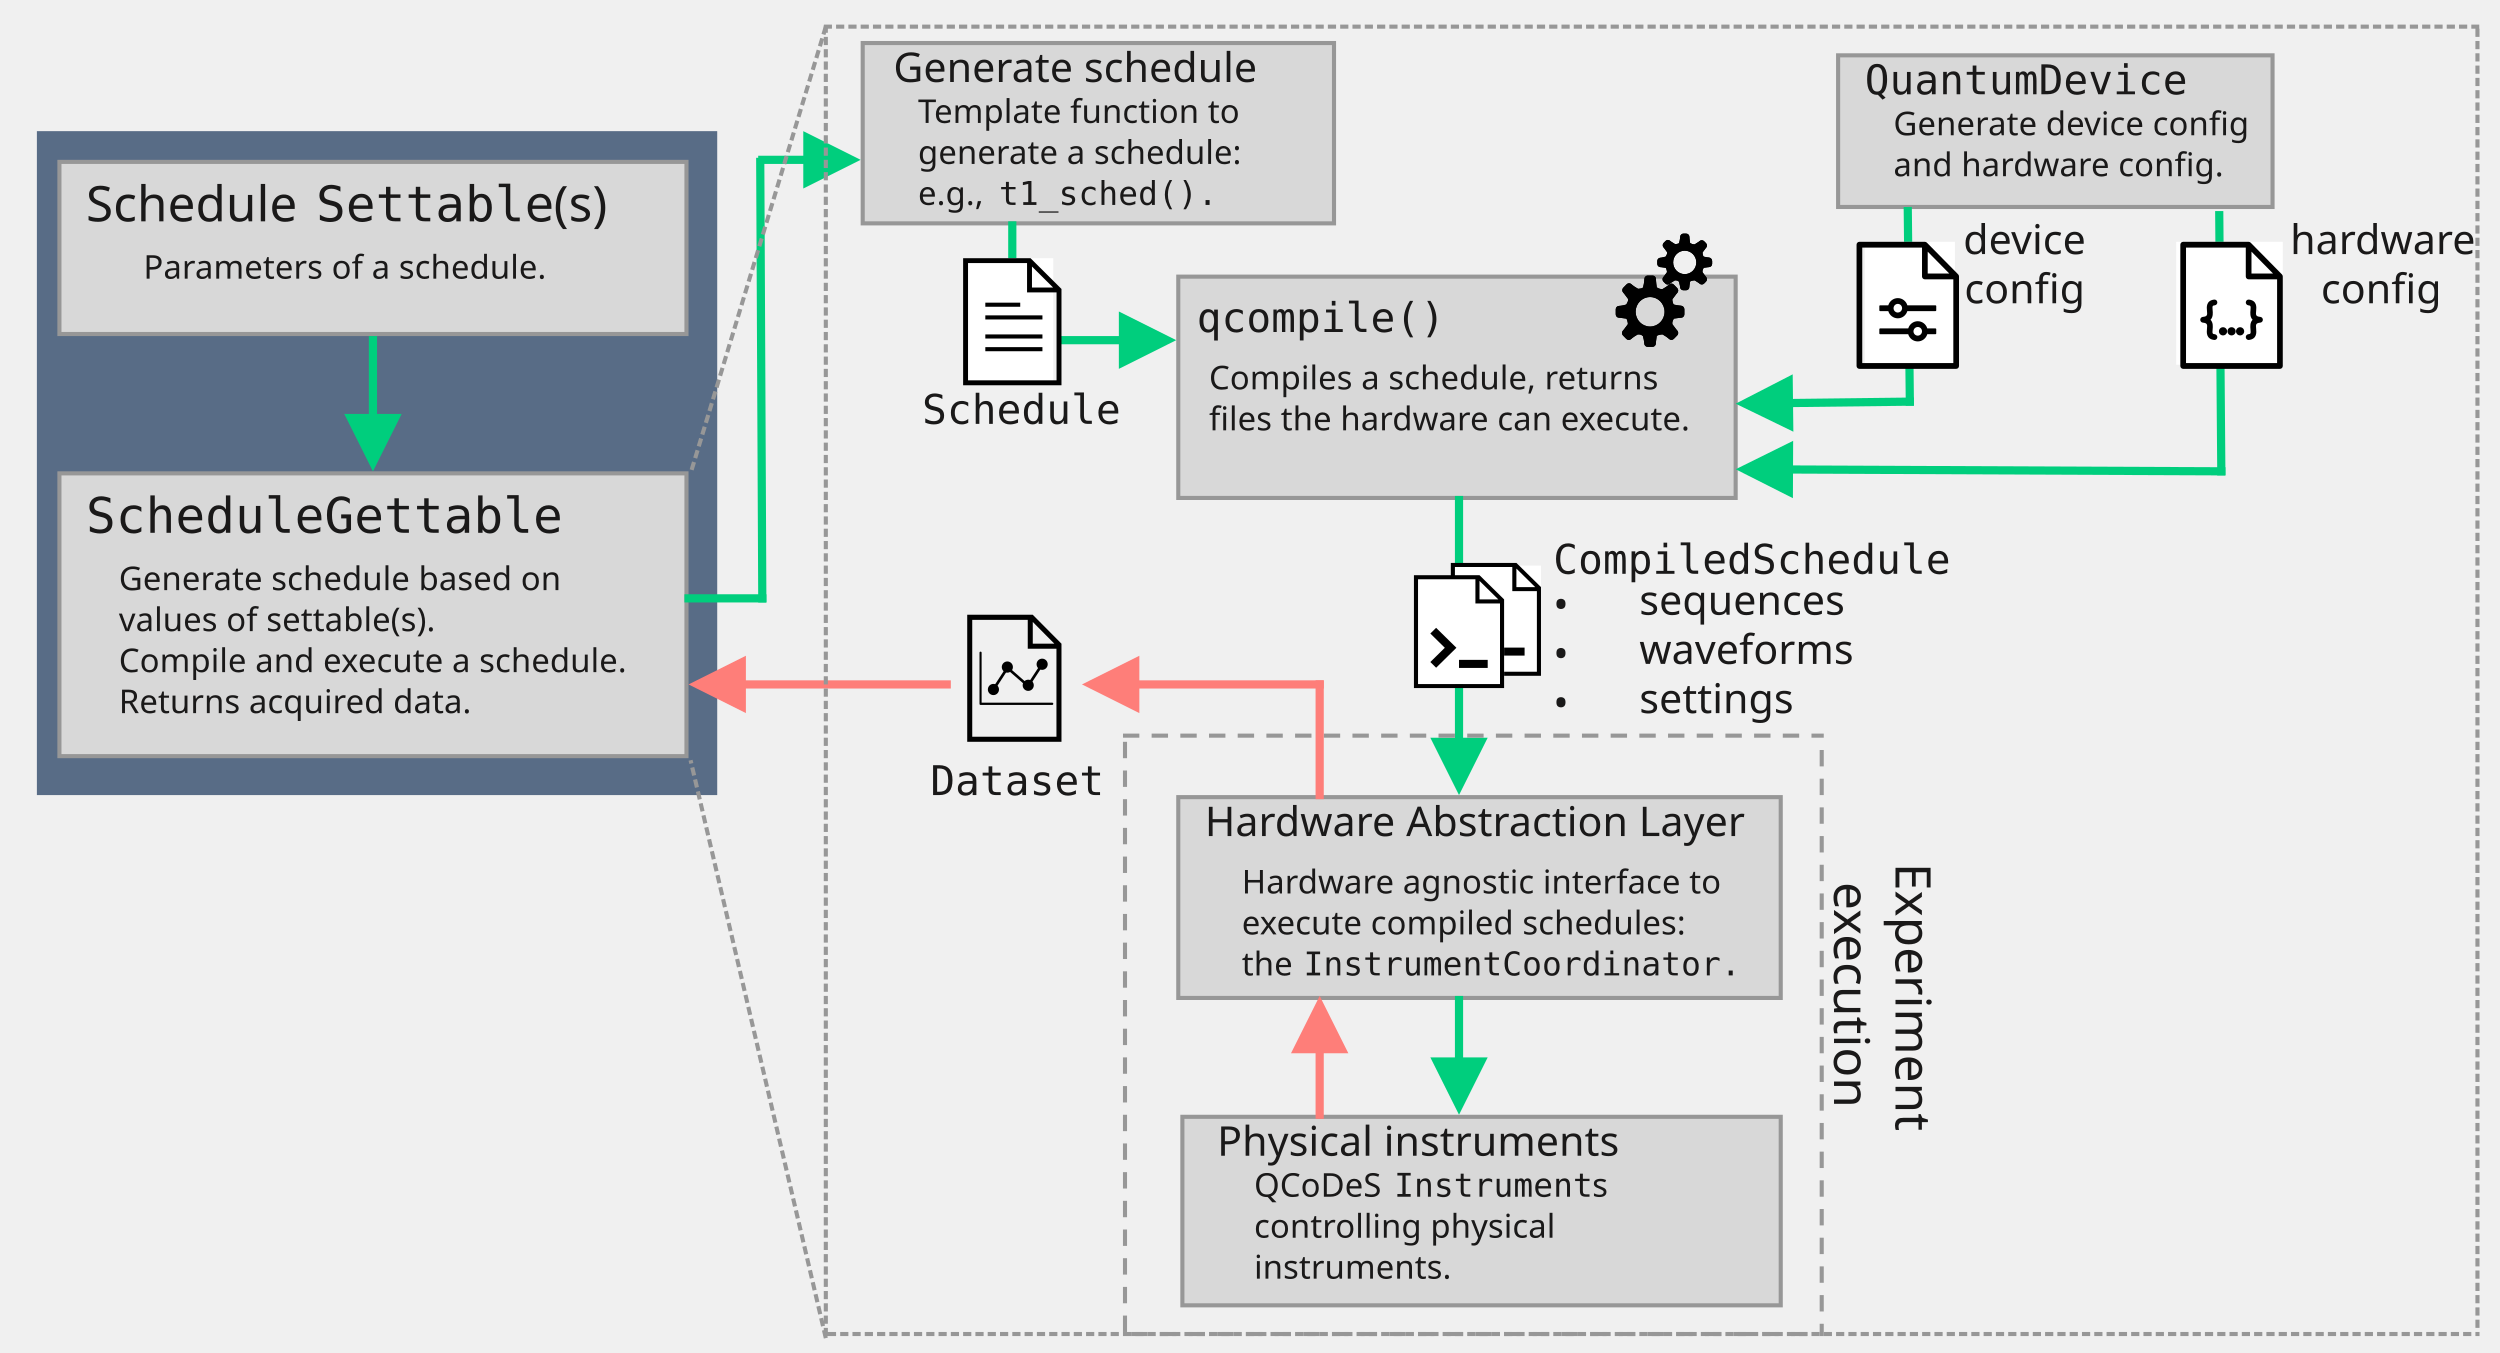
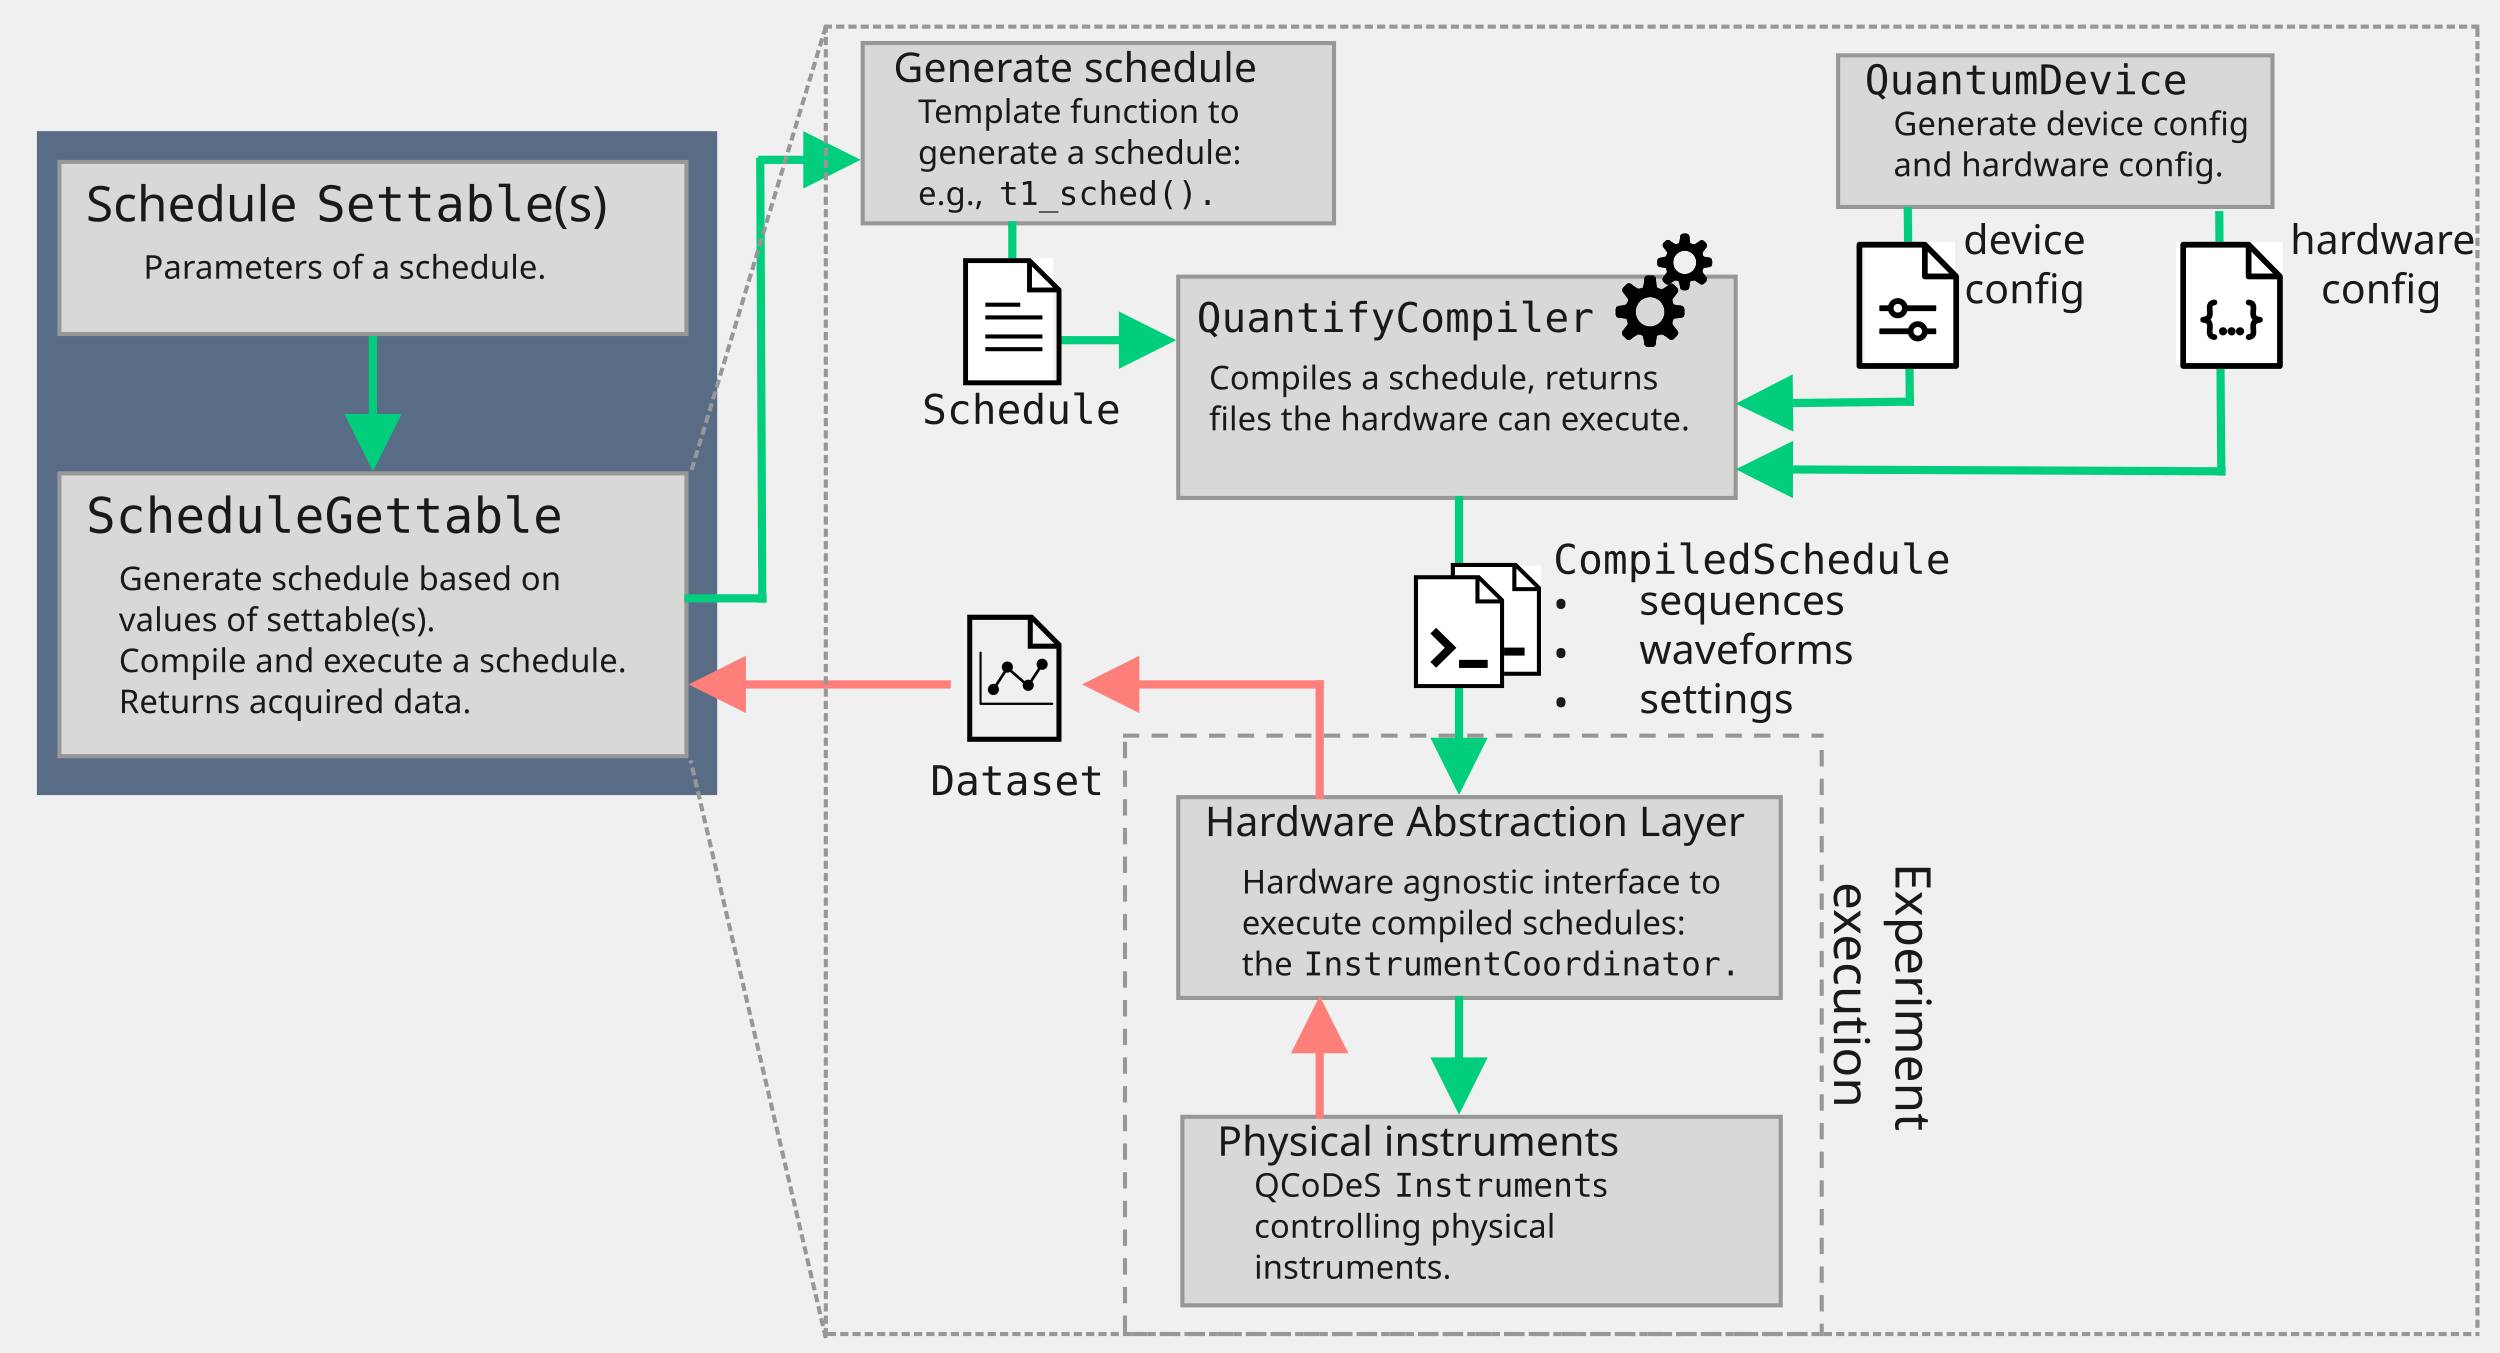
<svg xmlns="http://www.w3.org/2000/svg" xmlns:xlink="http://www.w3.org/1999/xlink" width="610px" height="330px" viewBox="0 0 610 330" version="1.1">
  <defs>
    <rect id="path-1" x="201" y="6" width="404" height="320" />
    <mask id="mask-2" maskContentUnits="userSpaceOnUse" maskUnits="objectBoundingBox" x="0" y="0" width="404" height="320" fill="white">
      <use xlink:href="#path-1" />
    </mask>
    <rect id="path-3" x="274" y="179" width="171" height="147" />
    <mask id="mask-4" maskContentUnits="userSpaceOnUse" maskUnits="objectBoundingBox" x="0" y="0" width="171" height="147" fill="white">
      <use xlink:href="#path-3" />
    </mask>
  </defs>
  <g id="experiments_control_flow" stroke="none" stroke-width="1" fill="none" fill-rule="evenodd">
    <rect id="Rectangle" fill="#586C86" x="9" y="32" width="166" height="162" />
    <g id="Group-2" transform="translate(14, 39)">
      <rect id="Rectangle" stroke="#979797" fill="#D8D8D8" x="0.5" y="0.5" width="153" height="42" />
      <text id="Parameters-of-a-sche" font-family="LucidaGrande, Lucida Grande" font-size="8" font-weight="normal" letter-spacing="0.032" fill="#1A1919">
        <tspan x="21" y="29">Parameters of a schedule.</tspan>
      </text>
      <text id="Schedule-Settable(s)" font-family="LucidaGrande, Lucida Grande" font-size="12" font-weight="normal" letter-spacing="0.048" fill="#1A1919">
        <tspan x="7" y="15">Schedule </tspan>
        <tspan x="63.125" y="15" font-family="AndaleMono, Andale Mono">Settable</tspan>
        <tspan x="121.119" y="15">(s)</tspan>
      </text>
    </g>
    <g id="Group-3" transform="translate(14, 115)">
      <rect id="Rectangle-Copy" stroke="#979797" fill="#D8D8D8" x="0.5" y="0.5" width="153" height="69" />
      <text id="Generate-schedule-ba" font-family="LucidaGrande, Lucida Grande" font-size="8" font-weight="normal" letter-spacing="0.032" fill="#1A1919">
        <tspan x="15" y="29">Generate schedule based on </tspan>
        <tspan x="15" y="39">values of settable(s). </tspan>
        <tspan x="15" y="49">Compile and execute a schedule. </tspan>
        <tspan x="15" y="59">Returns acquired data.</tspan>
      </text>
      <text id="ScheduleGettable" font-family="AndaleMono, Andale Mono" font-size="12" font-weight="normal" letter-spacing="0.048" fill="#1A1919">
        <tspan x="7" y="15">ScheduleGettable</tspan>
      </text>
    </g>
    <g id="Group-3-Copy" transform="translate(210, 10)">
      <rect id="Rectangle-Copy" stroke="#979797" fill="#D8D8D8" x="0.5" y="0.5" width="115" height="44" />
      <text id="Template-function-to" font-family="LucidaGrande, Lucida Grande" font-size="8" font-weight="normal" letter-spacing="0.032" fill="#1A1919">
        <tspan x="14" y="20">Template function to </tspan>
        <tspan x="14" y="30">generate a schedule: </tspan>
        <tspan x="14" y="40">e.g., </tspan>
        <tspan x="33.762" y="40" font-family="AndaleMono, Andale Mono">t1_sched().</tspan>
      </text>
      <text id="Generate-schedule" font-family="LucidaGrande, Lucida Grande" font-size="10" font-weight="normal" letter-spacing="0.04" fill="#1A1919">
        <tspan x="8" y="10">Generate schedule</tspan>
      </text>
    </g>
    <g id="Group-3-Copy-2" transform="translate(448, 13)">
      <rect id="Rectangle-Copy" stroke="#979797" fill="#D8D8D8" x="0.5" y="0.5" width="106" height="37" />
      <text id="Generate-device-conf" font-family="LucidaGrande, Lucida Grande" font-size="8" font-weight="normal" letter-spacing="0.032" fill="#1A1919">
        <tspan x="14" y="20">Generate device config </tspan>
        <tspan x="14" y="30">and hardware config.</tspan>
      </text>
      <text id="QuantumDevice" font-family="AndaleMono, Andale Mono" font-size="10" font-weight="normal" letter-spacing="0.04" fill="#1A1919">
        <tspan x="7" y="10">QuantumDevice</tspan>
      </text>
    </g>
    <g id="Group-3-Copy-4" transform="translate(288, 272)">
      <rect id="Rectangle-Copy" stroke="#979797" fill="#D8D8D8" x="0.5" y="0.5" width="146" height="46" />
      <text id="QCoDeS-Instruments-c" font-family="LucidaGrande, Lucida Grande" font-size="8" font-weight="normal" letter-spacing="0.032" fill="#1A1919">
        <tspan x="18" y="20">QCoDeS </tspan>
        <tspan x="52.177" y="20" font-family="AndaleMono, Andale Mono">Instrument</tspan>
        <tspan x="100.505" y="20">s </tspan>
        <tspan x="18" y="30">controlling physical </tspan>
        <tspan x="18" y="40">instruments.</tspan>
      </text>
      <text id="Physical-instruments" font-family="LucidaGrande, Lucida Grande" font-size="10" font-weight="normal" letter-spacing="0.04" fill="#1A1919">
        <tspan x="9" y="10">Physical instruments</tspan>
      </text>
    </g>
    <g id="Group-3-Copy-5" transform="translate(287, 194)">
      <rect id="Rectangle-Copy" stroke="#979797" fill="#D8D8D8" x="0.5" y="0.5" width="147" height="49" />
      <text id="Hardware-agnostic-in" font-family="LucidaGrande, Lucida Grande" font-size="8" font-weight="normal" letter-spacing="0.032" fill="#1A1919">
        <tspan x="16" y="24">Hardware agnostic interface to </tspan>
        <tspan x="16" y="34">execute compiled schedules: </tspan>
        <tspan x="16" y="44">the </tspan>
        <tspan x="31.073" y="44" font-family="AndaleMono, Andale Mono">InstrumentCoordinator.</tspan>
      </text>
      <text id="Hardware-Abstraction" font-family="LucidaGrande, Lucida Grande" font-size="10" font-weight="normal" letter-spacing="0.04" fill="#1A1919">
        <tspan x="7" y="10">Hardware Abstraction Layer</tspan>
      </text>
    </g>
    <g id="Group-3-Copy-3" transform="translate(287, 67)">
      <rect id="Rectangle-Copy" stroke="#979797" fill="#D8D8D8" x="0.5" y="0.5" width="136" height="54" />
      <text id="Compiles-a-schedule," font-family="LucidaGrande, Lucida Grande" font-size="8" font-weight="normal" letter-spacing="0.032" fill="#1A1919">
        <tspan x="8" y="28">Compiles a schedule, returns </tspan>
        <tspan x="8" y="38">files the hardware can execute. </tspan>
      </text>
-       <text id="qcompile()" font-family="AndaleMono, Andale Mono" font-size="10" font-weight="normal" letter-spacing="0.04" fill="#1A1919">
-         <tspan x="5" y="14">qcompile()</tspan>
+       <text id="QuantifyCompiler" font-family="AndaleMono, Andale Mono" font-size="10" font-weight="normal" letter-spacing="0.04" fill="#1A1919">
+         <tspan x="5" y="14">QuantifyCompiler</tspan>
      </text>
    </g>
    <text id="Schedule" font-family="AndaleMono, Andale Mono" font-size="10" font-weight="normal" letter-spacing="0.04" fill="#1A1919">
      <tspan x="225" y="103.417">Schedule</tspan>
    </text>
    <text id="Dataset" font-family="AndaleMono, Andale Mono" font-size="10" font-weight="normal" letter-spacing="0.04" fill="#1A1919">
      <tspan x="227" y="194">Dataset</tspan>
    </text>
    <g id="Group-6" transform="translate(379, 131)" fill="#1A1919" font-size="10" font-weight="normal" letter-spacing="0.04">
      <text id="CompiledSchedule" font-family="AndaleMono, Andale Mono">
        <tspan x="0" y="9">CompiledSchedule</tspan>
        <tspan x="96.656" y="9" font-family="LucidaGrande, Lucida Grande" />
        <tspan x="0" y="20" font-family="LucidaGrande, Lucida Grande" letter-spacing="0.032" />
      </text>
      <g id="Group-5" transform="translate(0, 9)" font-family="LucidaGrande, Lucida Grande">
        <text id="•-•-•">
          <tspan x="0" y="11">	• 	 </tspan>
          <tspan x="0" y="23">	• 	 </tspan>
          <tspan x="0" y="35">	• 	 </tspan>
        </text>
        <text id="sequences-waveforms">
          <tspan x="21" y="10">sequences</tspan>
          <tspan x="21" y="22">waveforms</tspan>
          <tspan x="21" y="34">settings</tspan>
        </text>
      </g>
    </g>
    <path id="Line-5" d="M437.417,91.336 L437.487,97.335 L465.988,97 L466.988,96.988 L467.012,98.988 L466.012,99 L437.51,99.335 L437.581,105.335 L423.5,98.5 L437.417,91.336 Z" fill="#00CE7D" fill-rule="nonzero" />
    <path id="Line-5" d="M357,121 L357,180 L363,180 L356,194 L349,180 L355,180 L355,121 L357,121 Z" fill="#00CE7D" fill-rule="nonzero" />
    <path id="Line-5" d="M92,82 L92,101 L98,101 L91,115 L84,101 L90,101 L90,82 L92,82 Z" fill="#00CE7D" fill-rule="nonzero" />
    <path id="Line-5" d="M196,32 L210,39 L196,46 L196,40 L185,40 L185,38 L196,38 L196,32 Z" fill="#00CE7D" fill-rule="nonzero" />
    <path id="Line-5" d="M273,76 L287,83 L273,90 L273,84 L258,84 L258,82 L273,82 L273,76 Z" fill="#00CE7D" fill-rule="nonzero" />
    <path id="Line-5" d="M357,243 L357,258 L363,258 L356,272 L349,258 L355,258 L355,243 L357,243 Z" fill="#00CE7D" fill-rule="nonzero" />
    <path id="Line-5" d="M322,243 L329,257 L323,257 L323,273 L321,273 L321,257 L315,257 L322,243 Z" fill="#FE7E79" fill-rule="nonzero" />
    <path id="Line-5" d="M278,160 L278,166 L323,166 L323,168 L278,168 L278,174 L264,167 L278,160 Z" fill="#FE7E79" fill-rule="nonzero" />
    <path id="Line-5" d="M182,160 L182,166 L232,166 L232,168 L182,168 L182,174 L168,167 L182,160 Z" fill="#FE7E79" fill-rule="nonzero" />
    <path id="Line-5" d="M437.529,107.559 L437.504,113.558 L542.004,114 L543.004,114.004 L542.996,116.004 L541.996,116 L437.495,115.558 L437.47,121.559 L423.5,114.5 L437.529,107.559 Z" fill="#00CE7D" fill-rule="nonzero" />
    <line x1="465.5" y1="51.5" x2="466" y2="98" id="Line-6" stroke="#00CE7D" stroke-width="2" stroke-linecap="square" />
    <line x1="541.5" y1="52.5" x2="542" y2="115" id="Line-6-Copy" stroke="#00CE7D" stroke-width="2" stroke-linecap="square" />
    <line x1="185.5" y1="39.5" x2="186" y2="146" id="Line-6-Copy" stroke="#00CE7D" stroke-width="2" stroke-linecap="square" />
    <line x1="168" y1="146" x2="186" y2="146" id="Line-6-Copy" stroke="#00CE7D" stroke-width="2" stroke-linecap="square" />
    <g id="Group-8" transform="translate(345, 137)" fill-rule="nonzero">
      <g id="Group" transform="translate(9, 0)">
        <rect id="Rectangle" fill="#FFFFFF" x="1" y="1" width="21" height="26" />
        <path d="M0,0.356 L0,27.891 L22,27.891 L22,6.251 L16.008,0.356 L16,0.356 L15.801,0.356 L0,0.356 Z M1,1.34 L15,1.34 L15,7.24 L21,7.24 L21,26.908 L1,26.908 L1,1.34 Z M16,1.739 L20.592,6.257 L16,6.257 L16,1.739 Z M5.414,13.188 L4,14.581 L7.535,18.057 L4,21.534 L5.416,22.926 L8.949,19.45 L10.365,18.057 L8.949,16.667 L5.414,13.188 Z M11,21.008 L11,22.974 L18,22.974 L18,21.008 L11,21.008 Z" id="Shape" fill="#000000" />
      </g>
      <g id="Group" transform="translate(0, 3)">
        <rect id="Rectangle" fill="#FFFFFF" x="1" y="1" width="21" height="26" />
        <path d="M0,0.356 L0,27.891 L22,27.891 L22,6.251 L16.008,0.356 L16,0.356 L15.801,0.356 L0,0.356 Z M1,1.34 L15,1.34 L15,7.24 L21,7.24 L21,26.908 L1,26.908 L1,1.34 Z M16,1.739 L20.592,6.257 L16,6.257 L16,1.739 Z M5.414,13.188 L4,14.581 L7.535,18.057 L4,21.534 L5.416,22.926 L8.949,19.45 L10.365,18.057 L8.949,16.667 L5.414,13.188 Z M11,21.008 L11,22.974 L18,22.974 L18,21.008 L11,21.008 Z" id="Shape" fill="#000000" />
      </g>
    </g>
    <text id="Experiment-execution" transform="translate(459.5, 244) rotate(90) translate(-459.5, -244) " font-family="LucidaGrande, Lucida Grande" font-size="12" font-weight="normal" letter-spacing="0.048" fill="#1A1919">
      <tspan x="426.084" y="241">Experiment </tspan>
      <tspan x="430.734" y="256">execution</tspan>
    </text>
    <g id="Group-7" transform="translate(453, 52)">
      <rect id="Rectangle" fill="#FFFFFF" x="78" y="7" width="26" height="30" />
      <rect id="Rectangle" fill="#FFFFFF" x="2" y="7" width="22" height="30" />
      <text id="hardware-config" font-family="LucidaGrande, Lucida Grande" font-size="10" font-weight="normal" letter-spacing="0.04" fill="#1A1919">
        <tspan x="105.818" y="10">hardware </tspan>
        <tspan x="113.324" y="22">config</tspan>
      </text>
      <text id="device-config" font-family="LucidaGrande, Lucida Grande" font-size="10" font-weight="normal" letter-spacing="0.04" fill="#1A1919">
        <tspan x="26.047" y="10">device </tspan>
        <tspan x="26.324" y="22">config</tspan>
      </text>
      <g id="noun_Settings_968525" transform="translate(0, 7)" fill="#000000" fill-rule="nonzero">
        <g id="Group">
          <path d="M24.797,7.956 L17.158,0.206 C17.027,0.074 16.851,0 16.667,0 L0.694,0 C0.311,0 0,0.316 0,0.705 L0,30.295 C0,30.684 0.311,31 0.694,31 L24.306,31 C24.689,31 25,30.684 25,30.295 L25,8.455 C25,8.268 24.927,8.089 24.797,7.956 Z M17.361,2.405 L22.629,7.75 L17.361,7.75 L17.361,2.405 Z M1.389,29.591 L1.389,1.409 L15.972,1.409 L15.972,8.455 C15.972,8.843 16.283,9.159 16.667,9.159 L23.611,9.159 L23.611,29.591 L1.389,29.591 Z" id="Shape" />
          <path d="M19.271,15.5 L12.398,15.5 C12.098,14.483 11.168,13.739 10.069,13.739 C8.971,13.739 8.041,14.483 7.741,15.5 L5.729,15.5 C5.634,15.5 5.556,15.579 5.556,15.676 L5.556,16.733 C5.556,16.83 5.634,16.909 5.729,16.909 L7.741,16.909 C8.041,17.926 8.971,18.67 10.069,18.67 C11.147,18.67 12.085,17.939 12.39,16.909 L19.271,16.909 C19.366,16.909 19.444,16.83 19.444,16.733 L19.444,15.676 C19.444,15.579 19.366,15.5 19.271,15.5 Z M11.09,16.417 C10.992,16.906 10.563,17.261 10.069,17.261 C9.495,17.261 9.028,16.787 9.028,16.205 C9.028,15.622 9.495,15.148 10.069,15.148 C10.644,15.148 11.111,15.622 11.111,16.205 C11.111,16.276 11.104,16.348 11.09,16.417 Z" id="Shape" />
          <path d="M5.729,22.545 L12.602,22.545 C12.902,23.563 13.832,24.307 14.931,24.307 C16.029,24.307 16.959,23.563 17.259,22.545 L19.271,22.545 C19.366,22.545 19.444,22.466 19.444,22.369 L19.444,21.312 C19.444,21.216 19.366,21.136 19.271,21.136 L17.259,21.136 C16.959,20.119 16.029,19.375 14.931,19.375 C13.853,19.375 12.915,20.106 12.61,21.136 L5.729,21.136 C5.634,21.136 5.556,21.216 5.556,21.312 L5.556,22.369 C5.556,22.466 5.634,22.545 5.729,22.545 Z M13.91,21.629 C14.008,21.14 14.437,20.784 14.931,20.784 C15.505,20.784 15.972,21.258 15.972,21.841 C15.972,22.424 15.505,22.898 14.931,22.898 C14.356,22.898 13.889,22.424 13.889,21.841 C13.889,21.769 13.896,21.698 13.91,21.629 Z" id="Shape" />
        </g>
      </g>
      <g id="noun_Stylesheet_968524" transform="translate(79, 7)" fill="#000000" fill-rule="nonzero">
        <g id="Group">
          <path d="M24.797,7.956 L17.158,0.206 C17.027,0.074 16.851,0 16.667,0 L0.694,0 C0.311,0 0,0.316 0,0.705 L0,30.295 C0,30.684 0.311,31 0.694,31 L24.306,31 C24.689,31 25,30.684 25,30.295 L25,8.455 C25,8.268 24.927,8.089 24.797,7.956 Z M17.361,2.405 L22.629,7.75 L17.361,7.75 L17.361,2.405 Z M1.389,29.591 L1.389,1.409 L15.972,1.409 L15.972,8.455 C15.972,8.843 16.283,9.159 16.667,9.159 L23.611,9.159 L23.611,29.591 L1.389,29.591 Z" id="Shape" />
          <path d="M16.666,23.955 C16.321,23.955 16.022,23.694 15.978,23.337 C15.93,22.951 16.2,22.599 16.581,22.551 C17.151,22.479 17.219,22.428 17.119,21.364 C17.058,20.72 16.962,19.708 17.635,19.023 C16.962,18.338 17.058,17.326 17.119,16.682 C17.219,15.617 17.151,15.567 16.581,15.494 C16.2,15.446 15.93,15.094 15.978,14.708 C16.025,14.322 16.375,14.048 16.753,14.097 C18.735,14.348 18.583,15.953 18.501,16.816 C18.403,17.856 18.37,18.206 19.514,18.322 C19.869,18.358 20.139,18.661 20.139,19.023 C20.139,19.385 19.869,19.688 19.514,19.724 C18.37,19.84 18.403,20.19 18.501,21.229 C18.583,22.092 18.735,23.698 16.753,23.949 C16.724,23.953 16.694,23.955 16.666,23.955 Z" id="Path" />
          <path d="M8.334,23.955 C8.305,23.955 8.276,23.953 8.247,23.949 C6.265,23.698 6.417,22.092 6.499,21.229 C6.597,20.19 6.63,19.84 5.486,19.724 C5.132,19.688 4.861,19.385 4.861,19.023 C4.861,18.661 5.132,18.358 5.486,18.322 C6.63,18.206 6.597,17.856 6.499,16.816 C6.417,15.954 6.266,14.348 8.248,14.097 C8.627,14.049 8.975,14.322 9.023,14.708 C9.07,15.094 8.8,15.446 8.42,15.494 C7.85,15.567 7.781,15.617 7.882,16.682 C7.942,17.326 8.038,18.338 7.366,19.023 C8.039,19.708 7.943,20.719 7.882,21.364 C7.781,22.428 7.85,22.479 8.42,22.551 C8.8,22.599 9.07,22.952 9.023,23.337 C8.978,23.694 8.68,23.955 8.334,23.955 Z" id="Path" />
          <ellipse id="Oval" cx="10.417" cy="21.841" rx="1" ry="1" />
          <ellipse id="Oval" cx="14.583" cy="21.841" rx="1" ry="1" />
          <ellipse id="Oval" cx="12.5" cy="21.841" rx="1" ry="1" />
        </g>
      </g>
    </g>
    <g id="noun_Gear_5393" transform="translate(394, 57)" fill="#000000" fill-rule="nonzero">
      <g id="Group" transform="translate(0, 10)">
        <path d="M14.461,10.735 C15.587,10.542 16.199,10.53 16.199,10.53 C16.634,10.521 16.99,10.145 16.99,9.695 L16.99,8.48 C16.99,8.03 16.635,7.631 16.202,7.593 C16.202,7.593 15.189,7.504 14.485,7.329 C14.426,7.314 14.426,7.314 14.426,7.314 C14.368,7.286 14.272,7.133 14.216,6.973 C14.159,6.814 14.016,6.241 14.059,6.036 C14.059,6.036 14.059,6.036 14.197,5.84 C14.858,4.893 15.262,4.463 15.262,4.463 C15.565,4.14 15.56,3.618 15.25,3.302 L14.399,2.434 C14.089,2.118 13.577,2.112 13.261,2.421 C13.261,2.421 12.78,2.889 11.85,3.416 C11.637,3.536 11.637,3.536 11.637,3.536 C11.378,3.55 11.037,3.503 10.88,3.431 C10.722,3.36 10.277,3.172 10.264,3.124 C10.264,3.124 10.264,3.124 10.257,3.077 C10.068,1.93 10.053,1.06 10.053,1.06 C10.045,0.61 9.682,0.241 9.248,0.241 L8.033,0.241 C7.598,0.241 7.235,0.61 7.227,1.06 C7.227,1.06 7.21,2.011 6.915,3.054 C6.897,3.121 6.897,3.121 6.897,3.121 C6.864,3.187 6.747,3.274 6.636,3.315 C6.524,3.355 5.998,3.472 5.705,3.47 C5.705,3.47 5.705,3.47 5.463,3.332 C4.531,2.808 4.052,2.339 4.052,2.339 C3.735,2.03 3.223,2.036 2.913,2.352 L2.063,3.219 C1.753,3.535 1.747,4.057 2.05,4.38 C2.05,4.38 2.455,4.811 3.117,5.758 C3.241,5.935 3.241,5.935 3.241,5.935 C3.287,6.122 3.258,6.416 3.176,6.588 C3.095,6.761 2.865,7.271 2.792,7.308 C2.792,7.308 2.792,7.308 2.72,7.329 C1.696,7.629 1.027,7.645 1.027,7.645 C0.592,7.654 0.236,8.03 0.236,8.48 L0.236,9.695 C0.236,10.145 0.592,10.521 1.027,10.53 C1.027,10.53 1.617,10.543 2.743,10.735 C2.798,10.745 2.798,10.745 2.798,10.745 C2.854,10.76 2.95,10.916 3.012,11.091 C3.074,11.267 3.235,11.886 3.195,12.101 C3.195,12.101 3.195,12.101 3.051,12.308 C2.389,13.254 1.984,13.684 1.984,13.684 C1.681,14.007 1.687,14.53 1.997,14.845 L2.847,15.713 C3.157,16.029 3.67,16.035 3.986,15.726 C3.986,15.726 4.466,15.257 5.397,14.732 C5.636,14.597 5.636,14.597 5.636,14.597 C5.925,14.592 6.252,14.628 6.362,14.677 C6.473,14.725 6.815,14.912 6.864,15.005 C6.864,15.005 6.864,15.005 6.891,15.1 C7.185,16.144 7.2,16.814 7.2,16.814 C7.209,17.264 7.573,17.632 8.008,17.632 L9.223,17.632 C9.658,17.632 10.021,17.264 10.031,16.814 C10.031,16.814 10.043,16.224 10.232,15.077 C10.243,15.01 10.243,15.01 10.243,15.01 C10.262,14.945 10.405,14.848 10.561,14.794 C10.718,14.741 11.343,14.578 11.621,14.587 C11.621,14.587 11.621,14.587 11.85,14.715 C12.78,15.241 13.261,15.71 13.261,15.71 C13.577,16.019 14.089,16.013 14.399,15.697 L15.25,14.829 C15.56,14.513 15.565,13.991 15.262,13.668 C15.262,13.668 14.858,13.238 14.197,12.291 C14.056,12.09 14.056,12.09 14.056,12.09 C14.014,11.88 14.04,11.569 14.114,11.399 C14.187,11.23 14.376,10.754 14.42,10.742 C14.419,10.742 14.419,10.742 14.461,10.735 Z M8.622,12.678 C6.673,12.678 5.092,11.067 5.092,9.079 C5.092,7.09 6.673,5.48 8.622,5.48 C10.572,5.48 12.152,7.091 12.152,9.079 C12.152,11.066 10.572,12.678 8.622,12.678 Z" id="Shape" />
        <path d="M14.461,10.735 C15.587,10.542 16.199,10.53 16.199,10.53 C16.634,10.521 16.99,10.145 16.99,9.695 L16.99,8.48 C16.99,8.03 16.635,7.631 16.202,7.593 C16.202,7.593 15.189,7.504 14.485,7.329 C14.426,7.314 14.426,7.314 14.426,7.314 C14.368,7.286 14.272,7.133 14.216,6.973 C14.159,6.814 14.016,6.241 14.059,6.036 C14.059,6.036 14.059,6.036 14.197,5.84 C14.858,4.893 15.262,4.463 15.262,4.463 C15.565,4.14 15.56,3.618 15.25,3.302 L14.399,2.434 C14.089,2.118 13.577,2.112 13.261,2.421 C13.261,2.421 12.78,2.889 11.85,3.416 C11.637,3.536 11.637,3.536 11.637,3.536 C11.378,3.55 11.037,3.503 10.88,3.431 C10.722,3.36 10.277,3.172 10.264,3.124 C10.264,3.124 10.264,3.124 10.257,3.077 C10.068,1.93 10.053,1.06 10.053,1.06 C10.045,0.61 9.682,0.241 9.248,0.241 L8.033,0.241 C7.598,0.241 7.235,0.61 7.227,1.06 C7.227,1.06 7.21,2.011 6.915,3.054 C6.897,3.121 6.897,3.121 6.897,3.121 C6.864,3.187 6.747,3.274 6.636,3.315 C6.524,3.355 5.998,3.472 5.705,3.47 C5.705,3.47 5.705,3.47 5.463,3.332 C4.531,2.808 4.052,2.339 4.052,2.339 C3.735,2.03 3.223,2.036 2.913,2.352 L2.063,3.219 C1.753,3.535 1.747,4.057 2.05,4.38 C2.05,4.38 2.455,4.811 3.117,5.758 C3.241,5.935 3.241,5.935 3.241,5.935 C3.287,6.122 3.258,6.416 3.176,6.588 C3.095,6.761 2.865,7.271 2.792,7.308 C2.792,7.308 2.792,7.308 2.72,7.329 C1.696,7.629 1.027,7.645 1.027,7.645 C0.592,7.654 0.236,8.03 0.236,8.48 L0.236,9.695 C0.236,10.145 0.592,10.521 1.027,10.53 C1.027,10.53 1.617,10.543 2.743,10.735 C2.798,10.745 2.798,10.745 2.798,10.745 C2.854,10.76 2.95,10.916 3.012,11.091 C3.074,11.267 3.235,11.886 3.195,12.101 C3.195,12.101 3.195,12.101 3.051,12.308 C2.389,13.254 1.984,13.684 1.984,13.684 C1.681,14.007 1.687,14.53 1.997,14.845 L2.847,15.713 C3.157,16.029 3.67,16.035 3.986,15.726 C3.986,15.726 4.466,15.257 5.397,14.732 C5.636,14.597 5.636,14.597 5.636,14.597 C5.925,14.592 6.252,14.628 6.362,14.677 C6.473,14.725 6.815,14.912 6.864,15.005 C6.864,15.005 6.864,15.005 6.891,15.1 C7.185,16.144 7.2,16.814 7.2,16.814 C7.209,17.264 7.573,17.632 8.008,17.632 L9.223,17.632 C9.658,17.632 10.021,17.264 10.031,16.814 C10.031,16.814 10.043,16.224 10.232,15.077 C10.243,15.01 10.243,15.01 10.243,15.01 C10.262,14.945 10.405,14.848 10.561,14.794 C10.718,14.741 11.343,14.578 11.621,14.587 C11.621,14.587 11.621,14.587 11.85,14.715 C12.78,15.241 13.261,15.71 13.261,15.71 C13.577,16.019 14.089,16.013 14.399,15.697 L15.25,14.829 C15.56,14.513 15.565,13.991 15.262,13.668 C15.262,13.668 14.858,13.238 14.197,12.291 C14.056,12.09 14.056,12.09 14.056,12.09 C14.014,11.88 14.04,11.569 14.114,11.399 C14.187,11.23 14.376,10.754 14.42,10.742 C14.419,10.742 14.419,10.742 14.461,10.735 Z M8.622,12.678 C6.673,12.678 5.092,11.067 5.092,9.079 C5.092,7.09 6.673,5.48 8.622,5.48 C10.572,5.48 12.152,7.091 12.152,9.079 C12.152,11.066 10.572,12.678 8.622,12.678 Z" id="Shape" />
      </g>
      <g id="Group" transform="translate(10, 0)">
        <path d="M11.746,8.344 C12.646,8.191 12.99,8.183 12.99,8.183 C13.419,8.174 13.768,7.807 13.768,7.366 L13.768,6.7 C13.768,6.26 13.42,5.87 12.993,5.833 C12.993,5.833 12.328,5.775 11.765,5.636 C11.718,5.624 11.718,5.624 11.718,5.624 C11.671,5.602 11.595,5.48 11.55,5.353 C11.504,5.226 11.39,4.77 11.424,4.607 C11.424,4.607 11.424,4.607 11.533,4.452 C12.062,3.699 12.285,3.464 12.285,3.464 C12.583,3.148 12.578,2.638 12.273,2.329 L11.799,1.849 C11.494,1.54 10.99,1.534 10.679,1.836 C10.679,1.836 10.401,2.106 9.656,2.524 C9.486,2.619 9.486,2.619 9.486,2.619 C9.28,2.63 9.008,2.594 8.883,2.537 C8.759,2.481 8.403,2.333 8.389,2.296 C8.389,2.296 8.389,2.296 8.382,2.254 C8.231,1.343 8.222,0.8 8.222,0.8 C8.214,0.36 7.857,0 7.43,0 L6.749,0 C6.321,0 5.964,0.36 5.956,0.8 C5.956,0.8 5.945,1.407 5.71,2.237 C5.695,2.289 5.695,2.289 5.695,2.289 C5.669,2.342 5.575,2.412 5.486,2.443 C5.397,2.475 4.976,2.568 4.742,2.566 C4.742,2.566 4.742,2.566 4.548,2.458 C3.803,2.04 3.525,1.77 3.525,1.77 C3.213,1.468 2.71,1.474 2.405,1.783 L1.931,2.263 C1.626,2.572 1.621,3.082 1.919,3.398 C1.919,3.398 2.141,3.633 2.671,4.386 C2.77,4.527 2.77,4.527 2.77,4.527 C2.807,4.675 2.784,4.909 2.719,5.046 C2.654,5.184 2.47,5.589 2.412,5.618 C2.412,5.618 2.412,5.618 2.353,5.635 C1.535,5.874 1.145,5.883 1.145,5.883 C0.717,5.892 0.367,6.26 0.367,6.7 L0.367,7.366 C0.367,7.806 0.717,8.174 1.145,8.183 C1.145,8.183 1.472,8.19 2.371,8.343 C2.42,8.352 2.42,8.352 2.42,8.352 C2.464,8.369 2.541,8.496 2.59,8.633 C2.639,8.771 2.766,9.259 2.733,9.43 C2.733,9.43 2.733,9.43 2.618,9.594 C2.089,10.346 1.867,10.581 1.867,10.581 C1.568,10.897 1.574,11.408 1.879,11.716 L2.352,12.196 C2.657,12.505 3.161,12.511 3.472,12.209 C3.472,12.209 3.75,11.939 4.496,11.522 C4.686,11.414 4.686,11.414 4.686,11.414 C4.917,11.41 5.179,11.439 5.267,11.478 C5.355,11.516 5.629,11.664 5.669,11.739 C5.669,11.739 5.669,11.739 5.69,11.814 C5.926,12.644 5.934,13.028 5.934,13.028 C5.943,13.468 6.301,13.828 6.729,13.828 L7.41,13.828 C7.838,13.828 8.196,13.468 8.205,13.028 C8.205,13.028 8.212,12.708 8.363,11.796 C8.372,11.739 8.372,11.739 8.372,11.739 C8.392,11.688 8.507,11.611 8.629,11.568 C8.751,11.526 9.245,11.398 9.471,11.404 C9.471,11.404 9.471,11.404 9.656,11.508 C10.401,11.926 10.679,12.196 10.679,12.196 C10.991,12.498 11.494,12.493 11.799,12.184 L12.273,11.703 C12.578,11.394 12.583,10.884 12.285,10.568 C12.285,10.568 12.063,10.334 11.533,9.581 C11.417,9.416 11.417,9.416 11.417,9.416 C11.386,9.245 11.407,8.998 11.466,8.867 C11.525,8.736 11.674,8.364 11.708,8.35 C11.708,8.35 11.708,8.35 11.746,8.344 Z M7.075,9.888 C5.516,9.888 4.251,8.608 4.251,7.027 C4.251,5.446 5.516,4.165 7.075,4.165 C8.635,4.165 9.899,5.446 9.899,7.027 C9.899,8.608 8.635,9.888 7.075,9.888 Z" id="Shape" />
        <path d="M11.746,8.344 C12.646,8.191 12.99,8.183 12.99,8.183 C13.419,8.174 13.768,7.807 13.768,7.366 L13.768,6.7 C13.768,6.26 13.42,5.87 12.993,5.833 C12.993,5.833 12.328,5.775 11.765,5.636 C11.718,5.624 11.718,5.624 11.718,5.624 C11.671,5.602 11.595,5.48 11.55,5.353 C11.504,5.226 11.39,4.77 11.424,4.607 C11.424,4.607 11.424,4.607 11.533,4.452 C12.062,3.699 12.285,3.464 12.285,3.464 C12.583,3.148 12.578,2.638 12.273,2.329 L11.799,1.849 C11.494,1.54 10.99,1.534 10.679,1.836 C10.679,1.836 10.401,2.106 9.656,2.524 C9.486,2.619 9.486,2.619 9.486,2.619 C9.28,2.63 9.008,2.594 8.883,2.537 C8.759,2.481 8.403,2.333 8.389,2.296 C8.389,2.296 8.389,2.296 8.382,2.254 C8.231,1.343 8.222,0.8 8.222,0.8 C8.214,0.36 7.857,0 7.43,0 L6.749,0 C6.321,0 5.964,0.36 5.956,0.8 C5.956,0.8 5.945,1.407 5.71,2.237 C5.695,2.289 5.695,2.289 5.695,2.289 C5.669,2.342 5.575,2.412 5.486,2.443 C5.397,2.475 4.976,2.568 4.742,2.566 C4.742,2.566 4.742,2.566 4.548,2.458 C3.803,2.04 3.525,1.77 3.525,1.77 C3.213,1.468 2.71,1.474 2.405,1.783 L1.931,2.263 C1.626,2.572 1.621,3.082 1.919,3.398 C1.919,3.398 2.141,3.633 2.671,4.386 C2.77,4.527 2.77,4.527 2.77,4.527 C2.807,4.675 2.784,4.909 2.719,5.046 C2.654,5.184 2.47,5.589 2.412,5.618 C2.412,5.618 2.412,5.618 2.353,5.635 C1.535,5.874 1.145,5.883 1.145,5.883 C0.717,5.892 0.367,6.26 0.367,6.7 L0.367,7.366 C0.367,7.806 0.717,8.174 1.145,8.183 C1.145,8.183 1.472,8.19 2.371,8.343 C2.42,8.352 2.42,8.352 2.42,8.352 C2.464,8.369 2.541,8.496 2.59,8.633 C2.639,8.771 2.766,9.259 2.733,9.43 C2.733,9.43 2.733,9.43 2.618,9.594 C2.089,10.346 1.867,10.581 1.867,10.581 C1.568,10.897 1.574,11.408 1.879,11.716 L2.352,12.196 C2.657,12.505 3.161,12.511 3.472,12.209 C3.472,12.209 3.75,11.939 4.496,11.522 C4.686,11.414 4.686,11.414 4.686,11.414 C4.917,11.41 5.179,11.439 5.267,11.478 C5.355,11.516 5.629,11.664 5.669,11.739 C5.669,11.739 5.669,11.739 5.69,11.814 C5.926,12.644 5.934,13.028 5.934,13.028 C5.943,13.468 6.301,13.828 6.729,13.828 L7.41,13.828 C7.838,13.828 8.196,13.468 8.205,13.028 C8.205,13.028 8.212,12.708 8.363,11.796 C8.372,11.739 8.372,11.739 8.372,11.739 C8.392,11.688 8.507,11.611 8.629,11.568 C8.751,11.526 9.245,11.398 9.471,11.404 C9.471,11.404 9.471,11.404 9.656,11.508 C10.401,11.926 10.679,12.196 10.679,12.196 C10.991,12.498 11.494,12.493 11.799,12.184 L12.273,11.703 C12.578,11.394 12.583,10.884 12.285,10.568 C12.285,10.568 12.063,10.334 11.533,9.581 C11.417,9.416 11.417,9.416 11.417,9.416 C11.386,9.245 11.407,8.998 11.466,8.867 C11.525,8.736 11.674,8.364 11.708,8.35 C11.708,8.35 11.708,8.35 11.746,8.344 Z M7.075,9.888 C5.516,9.888 4.251,8.608 4.251,7.027 C4.251,5.446 5.516,4.165 7.075,4.165 C8.635,4.165 9.899,5.446 9.899,7.027 C9.899,8.608 8.635,9.888 7.075,9.888 Z" id="Shape" />
      </g>
    </g>
    <g id="noun_File_47681" transform="translate(236, 150)" fill="#000000" fill-rule="nonzero">
      <path d="M15.998,0.009 L15.998,0 L15.989,0 L14.771,0 L0,0 L0,31 L23,31 L23,7.061 L15.998,0.009 Z M15.998,1.759 L21.254,7.053 L15.998,7.053 L15.998,1.759 Z M1.227,29.76 L1.227,1.24 L14.771,1.24 L14.771,8.293 L21.774,8.293 L21.774,29.76 L1.227,29.76 Z" id="Shape" />
      <g id="noun_Graph_1310708" transform="translate(3, 9)">
        <path d="M3.376,9.579 C3.325,9.579 3.25,9.553 3.199,9.527 C3.047,9.424 3.022,9.218 3.098,9.064 L6.535,3.784 C6.585,3.706 6.661,3.655 6.762,3.629 C6.863,3.603 6.939,3.655 7.015,3.706 L11.766,7.853 L15.025,2.882 C15.126,2.728 15.329,2.702 15.48,2.779 C15.632,2.882 15.657,3.088 15.581,3.243 L12.119,8.523 C12.069,8.6 11.993,8.652 11.892,8.677 C11.791,8.703 11.715,8.652 11.639,8.6 L6.888,4.453 L3.654,9.45 C3.578,9.527 3.477,9.579 3.376,9.579 Z" id="Path" />
        <ellipse id="Oval" cx="3.396" cy="9.237" rx="1.358" ry="1.368" />
        <ellipse id="Oval" cx="11.887" cy="8.211" rx="1.358" ry="1.368" />
        <ellipse id="Oval" cx="6.792" cy="3.763" rx="1.358" ry="1.368" />
        <ellipse id="Oval" cx="15.283" cy="3.079" rx="1.358" ry="1.368" />
        <path d="M17.769,13 L0.257,13 C0.103,13 0,12.897 0,12.742 L0,0.258 C0,0.103 0.103,0 0.257,0 C0.411,0 0.514,0.103 0.514,0.258 L0.514,12.458 L17.743,12.458 C17.897,12.458 18,12.562 18,12.716 C18,12.871 17.897,13 17.769,13 Z" id="Path" />
      </g>
    </g>
    <use id="Rectangle" stroke="#979797" mask="url(#mask-2)" stroke-width="2" stroke-dasharray="2,1" xlink:href="#path-1" />
    <use id="Rectangle" stroke="#979797" mask="url(#mask-4)" stroke-width="2" stroke-dasharray="4,3" xlink:href="#path-3" />
    <line x1="247" y1="55" x2="247" y2="83" id="Line-6-Copy" stroke="#00CE7D" stroke-width="2" stroke-linecap="square" />
    <line x1="322" y1="167" x2="322" y2="194" id="Line-6-Copy" stroke="#FE7E79" stroke-width="2" stroke-linecap="square" />
    <g id="Group-4" transform="translate(235, 63)">
      <rect id="Rectangle" fill="#FFFFFF" x="0" y="0" width="22" height="30" />
      <g id="noun_Document_5873" fill="#000000" fill-rule="nonzero">
        <path d="M16.449,0 L0,0 L0,31 L24,31 L24,7.503 L16.449,0 Z M16.8,2.035 L21.951,7.154 L16.8,7.154 L16.8,2.035 Z M1.2,29.808 L1.2,1.192 L15.6,1.192 L15.6,8.346 L22.8,8.346 L22.8,29.808 L1.2,29.808 Z" id="Shape" />
        <rect id="Rectangle" x="5.419" y="13.95" width="13.935" height="1" />
        <rect id="Rectangle" x="5.419" y="18.6" width="13.935" height="1" />
        <rect id="Rectangle" x="5.419" y="10.85" width="8.516" height="1" />
        <rect id="Rectangle" x="5.419" y="21.7" width="13.935" height="1" />
      </g>
    </g>
    <line x1="201.5" y1="6.5" x2="168.5" y2="115.5" id="Line-7" stroke="#979797" stroke-dasharray="2,1" />
    <line x1="201.5" y1="326.5" x2="168.5" y2="185.5" id="Line-7" stroke="#979797" stroke-dasharray="2,1" />
  </g>
</svg>
